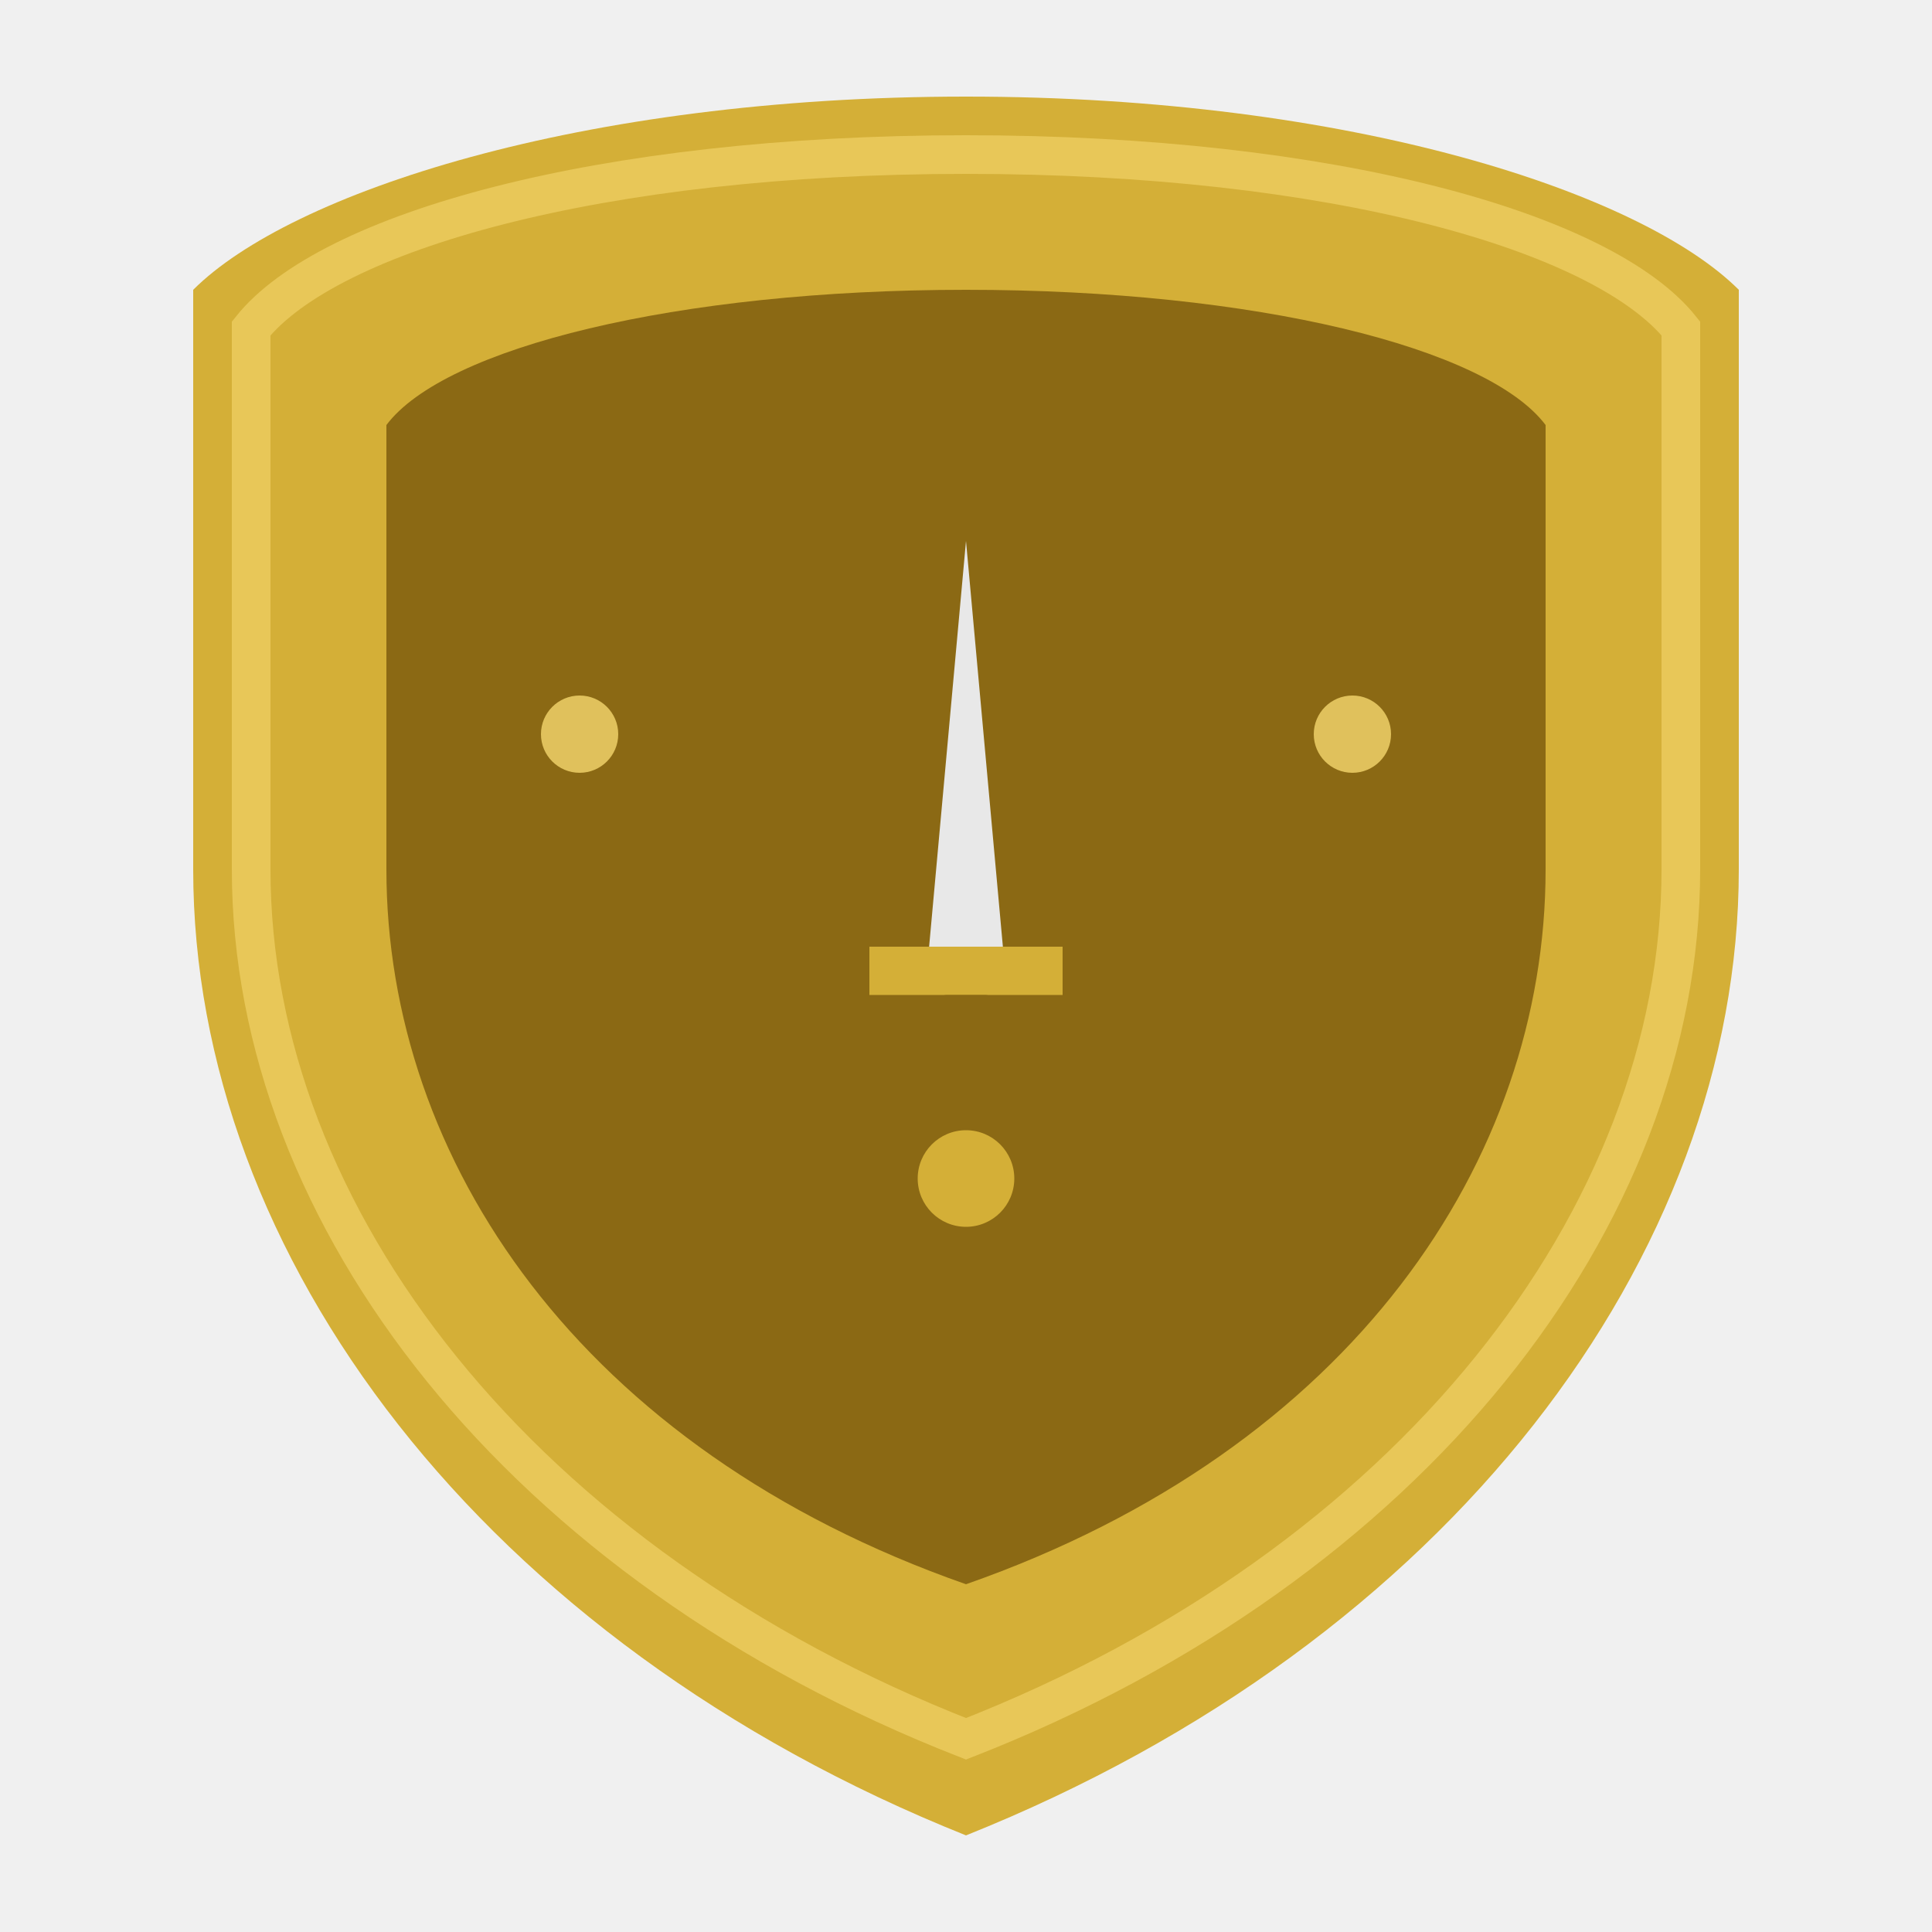
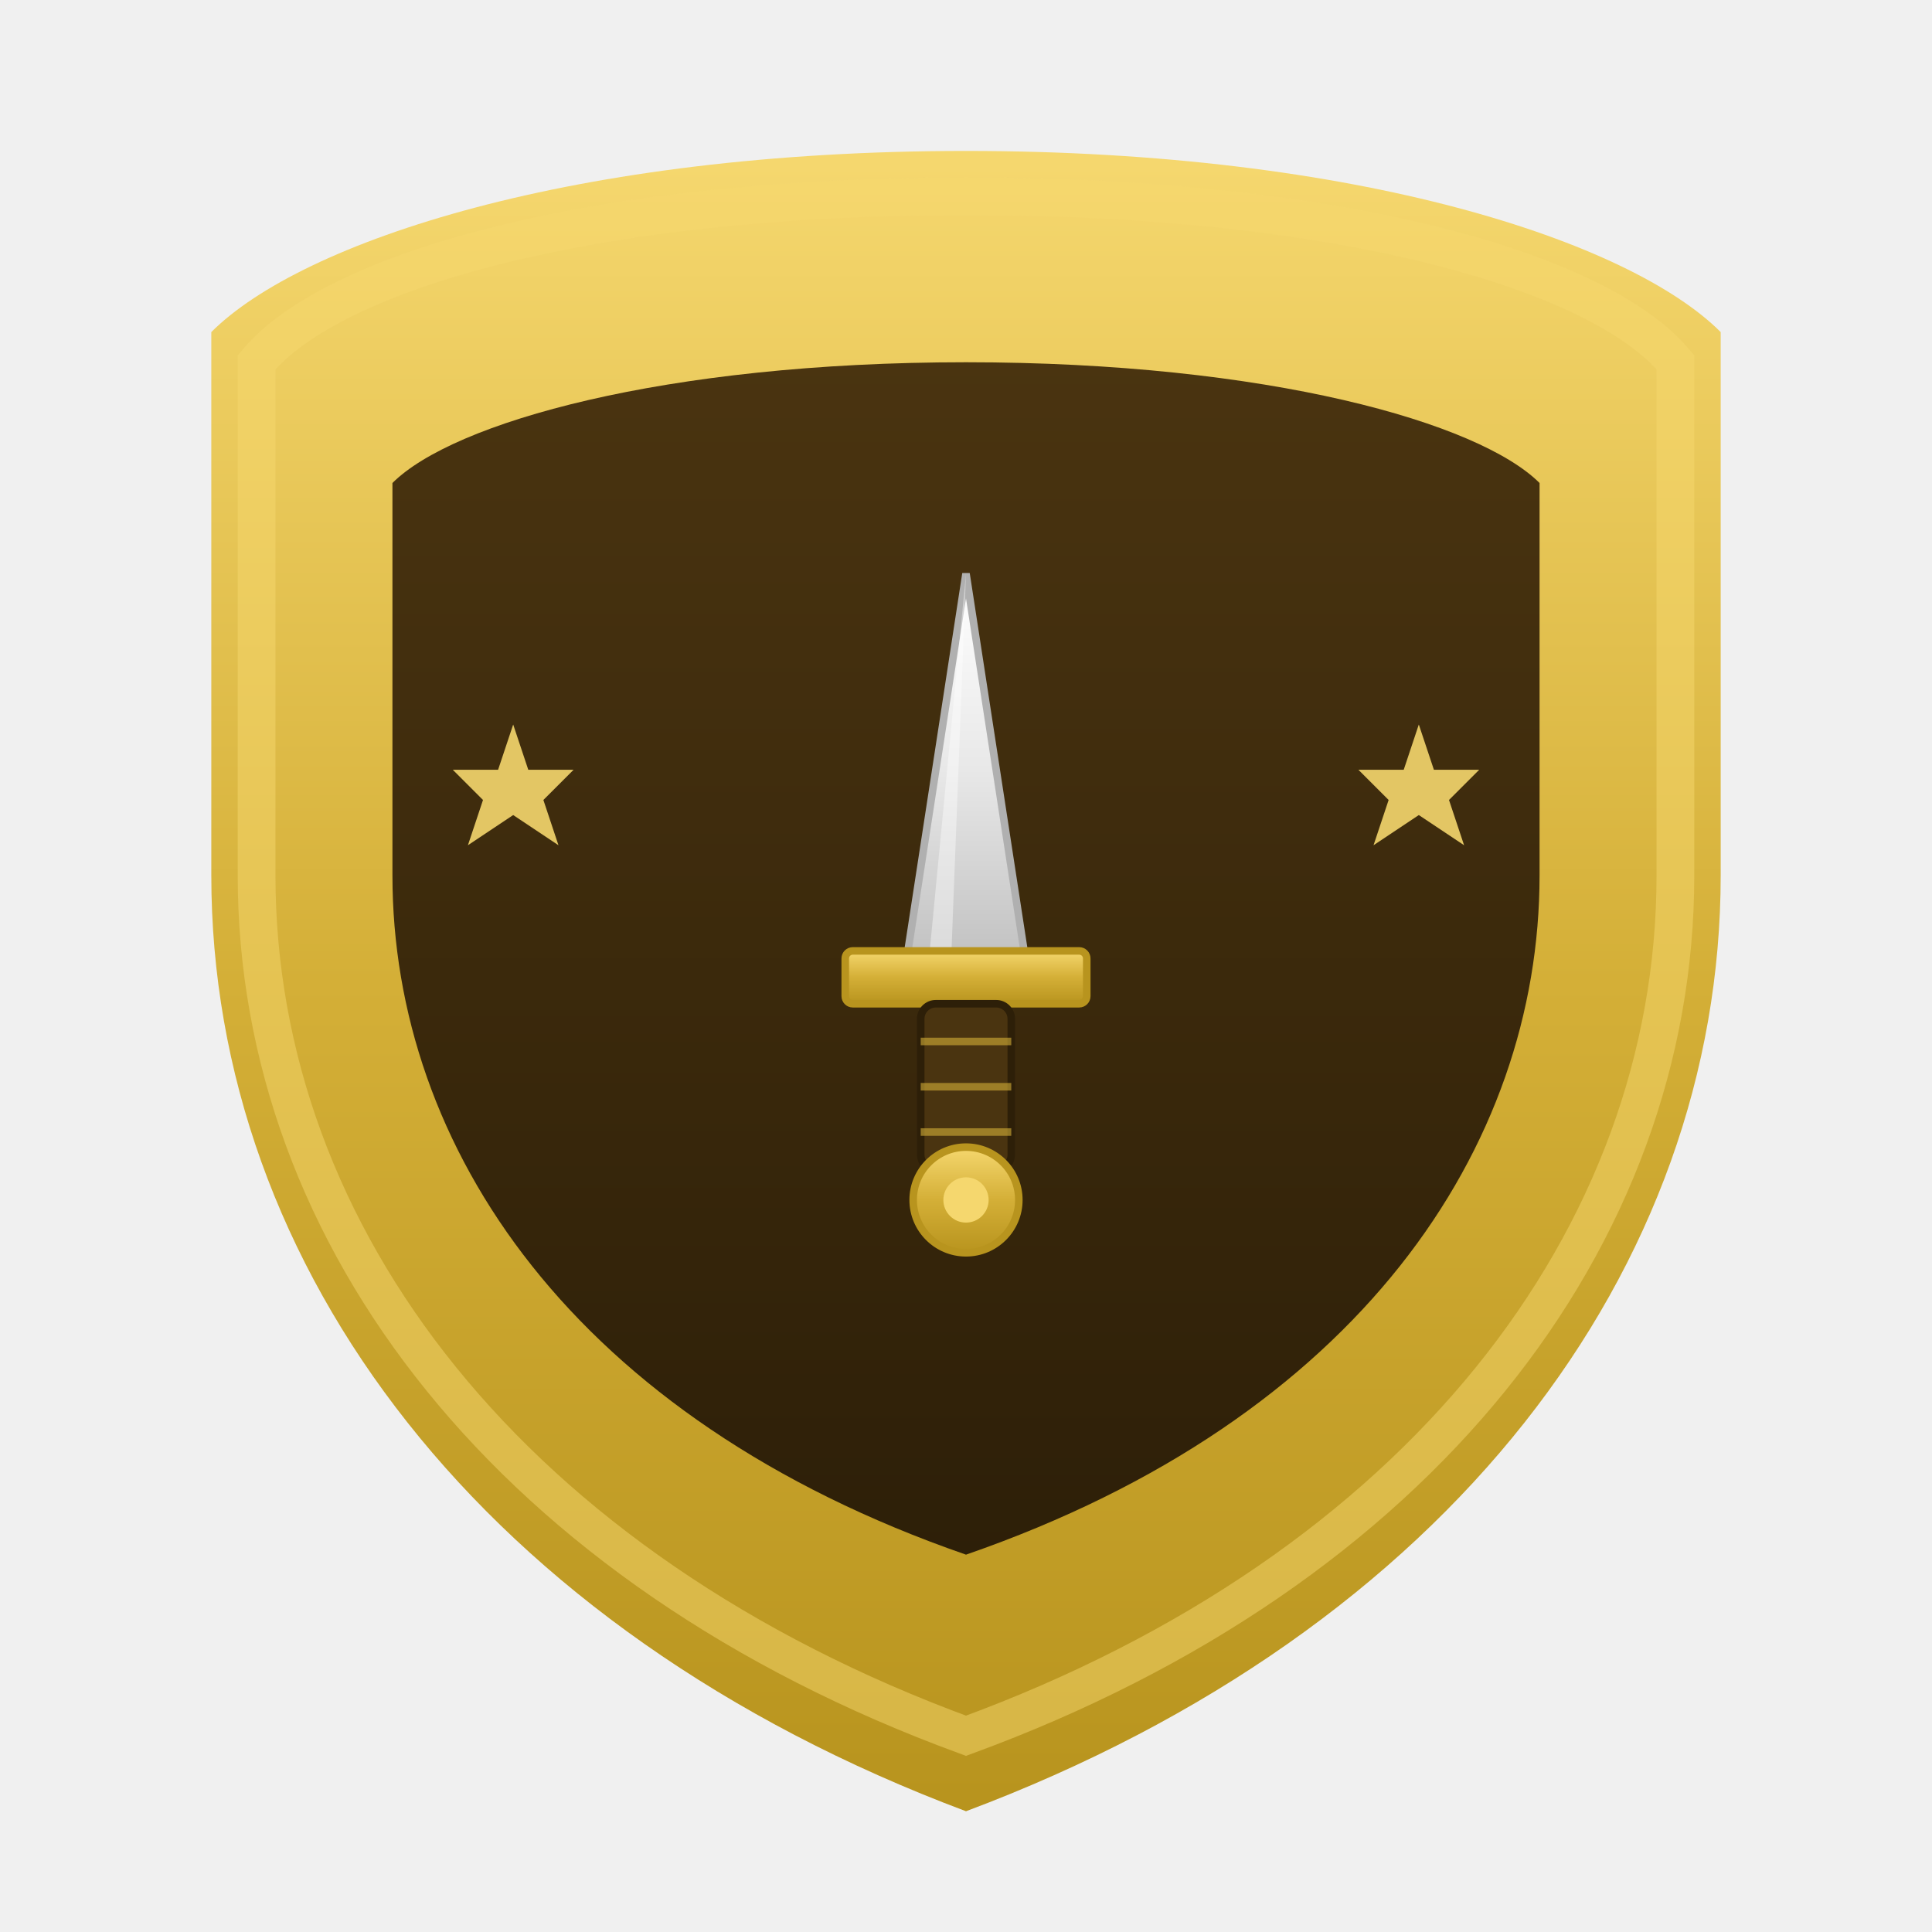
- <svg xmlns="http://www.w3.org/2000/svg" viewBox="0 0 100 100">
-   <path fill="#D4AF37" d="M50 5 C30 5, 15 10, 10 15 L10 45 C10 65, 25 85, 50 95 C75 85, 90 65, 90 45 L90 15 C85 10, 70 5, 50 5 Z" />
-   <path fill="none" stroke="#F5D76E" stroke-width="2" d="M50 8 C31 8, 17 12, 13 17 L13 45 C13 63, 27 81, 50 90 C73 81, 87 63, 87 45 L87 17 C83 12, 69 8, 50 8 Z" opacity="0.6" />
-   <path fill="#8B6914" d="M50 15 C35 15, 23 18, 20 22 L20 45 C20 60, 30 75, 50 82 C70 75, 80 60, 80 45 L80 22 C77 18, 65 15, 50 15 Z" />
+ <svg xmlns="http://www.w3.org/2000/svg" viewBox="0 0 128 128">
+   <defs>
+     <linearGradient id="shieldGold" x1="0%" y1="0%" x2="0%" y2="100%">
+       <stop offset="0%" style="stop-color:#F5D76E;stop-opacity:1" />
+       <stop offset="50%" style="stop-color:#D4AF37;stop-opacity:1" />
+       <stop offset="100%" style="stop-color:#B8941E;stop-opacity:1" />
+     </linearGradient>
+     <linearGradient id="shieldInner" x1="0%" y1="0%" x2="0%" y2="100%">
+       <stop offset="0%" style="stop-color:#4A3410;stop-opacity:1" />
+       <stop offset="100%" style="stop-color:#2D1F08;stop-opacity:1" />
+     </linearGradient>
+     <linearGradient id="swordBlade" x1="0%" y1="0%" x2="0%" y2="100%">
+       <stop offset="0%" style="stop-color:#FFFFFF;stop-opacity:1" />
+       <stop offset="50%" style="stop-color:#E8E8E8;stop-opacity:1" />
+       <stop offset="100%" style="stop-color:#C0C0C0;stop-opacity:1" />
+     </linearGradient>
+   </defs>
+   <path fill="url(#shieldGold)" d="M64 10 C38 10, 20 16, 14 22 L14 58 C14 84, 32 108, 64 120 C96 108, 114 84, 114 58 L114 22 C108 16, 90 10, 64 10 Z" />
+   <path fill="none" stroke="#F5D76E" stroke-width="2.5" d="M64 13 C39 13, 22 18, 17 24 L17 58 C17 82, 34 104, 64 115 C94 104, 111 82, 111 58 L111 24 C106 18, 89 13, 64 13 Z" opacity="0.5" />
+   <path fill="url(#shieldInner)" d="M64 24 C44 24, 30 28, 26 32 L26 58 C26 76, 38 94, 64 103 C90 94, 102 76, 102 58 L102 32 C98 28, 84 24, 64 24 Z" />
  <g>
-     <path fill="#E8E8E8" d="M50 28 L48 50 L52 50 Z" />
-     <rect x="45" y="49" width="10" height="2.5" fill="#D4AF37" />
-     <rect x="48.5" y="51.5" width="3" height="8" rx="0.5" fill="#8B6914" />
-     <circle cx="50" cy="61" r="2.5" fill="#D4AF37" />
+     <path fill="url(#swordBlade)" d="M64 38 L60 64 L68 64 Z" stroke="#B0B0B0" stroke-width="0.5" />
+     <path fill="#FFFFFF" d="M64 38 L61.5 64 L63 64 Z" opacity="0.4" />
+     <rect x="56" y="63" width="16" height="3.5" rx="0.5" fill="url(#shieldGold)" stroke="#B8941E" stroke-width="0.5" />
+     <rect x="61" y="66.5" width="6" height="11" rx="1" fill="#4A3410" stroke="#2D1F08" stroke-width="0.5" />
+     <line x1="61" y1="69" x2="67" y2="69" stroke="#D4AF37" stroke-width="0.5" opacity="0.6" />
+     <line x1="61" y1="72" x2="67" y2="72" stroke="#D4AF37" stroke-width="0.5" opacity="0.6" />
+     <line x1="61" y1="75" x2="67" y2="75" stroke="#D4AF37" stroke-width="0.5" opacity="0.6" />
+     <circle cx="64" cy="79.5" r="3.5" fill="url(#shieldGold)" stroke="#B8941E" stroke-width="0.5" />
+     <circle cx="64" cy="79.5" r="1.5" fill="#F5D76E" />
  </g>
-   <circle cx="30" cy="38" r="2" fill="#F5D76E" opacity="0.8" />
-   <circle cx="70" cy="38" r="2" fill="#F5D76E" opacity="0.8" />
+   <g opacity="0.9">
+     <path d="M34 48 L35 51 L38 51 L36 53 L37 56 L34 54 L31 56 L32 53 L30 51 L33 51 Z" fill="#F5D76E" />
+     <path d="M94 48 L95 51 L98 51 L96 53 L97 56 L94 54 L91 56 L92 53 L90 51 L93 51 Z" fill="#F5D76E" />
+   </g>
</svg>
